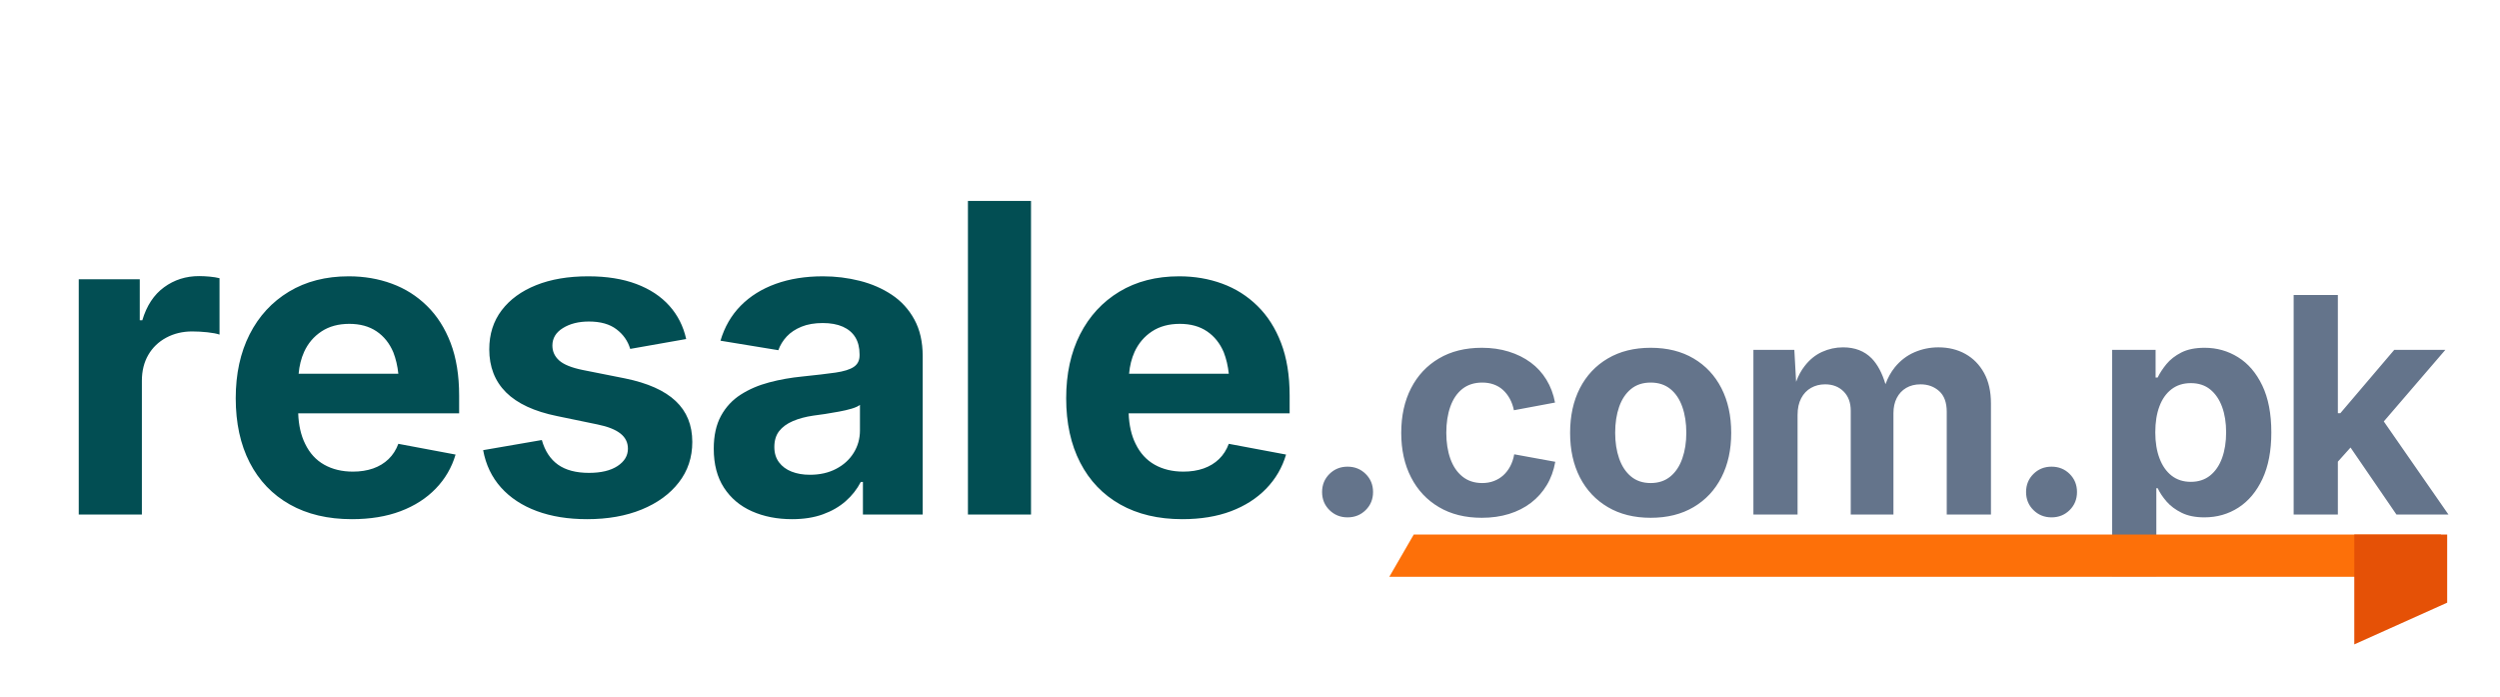
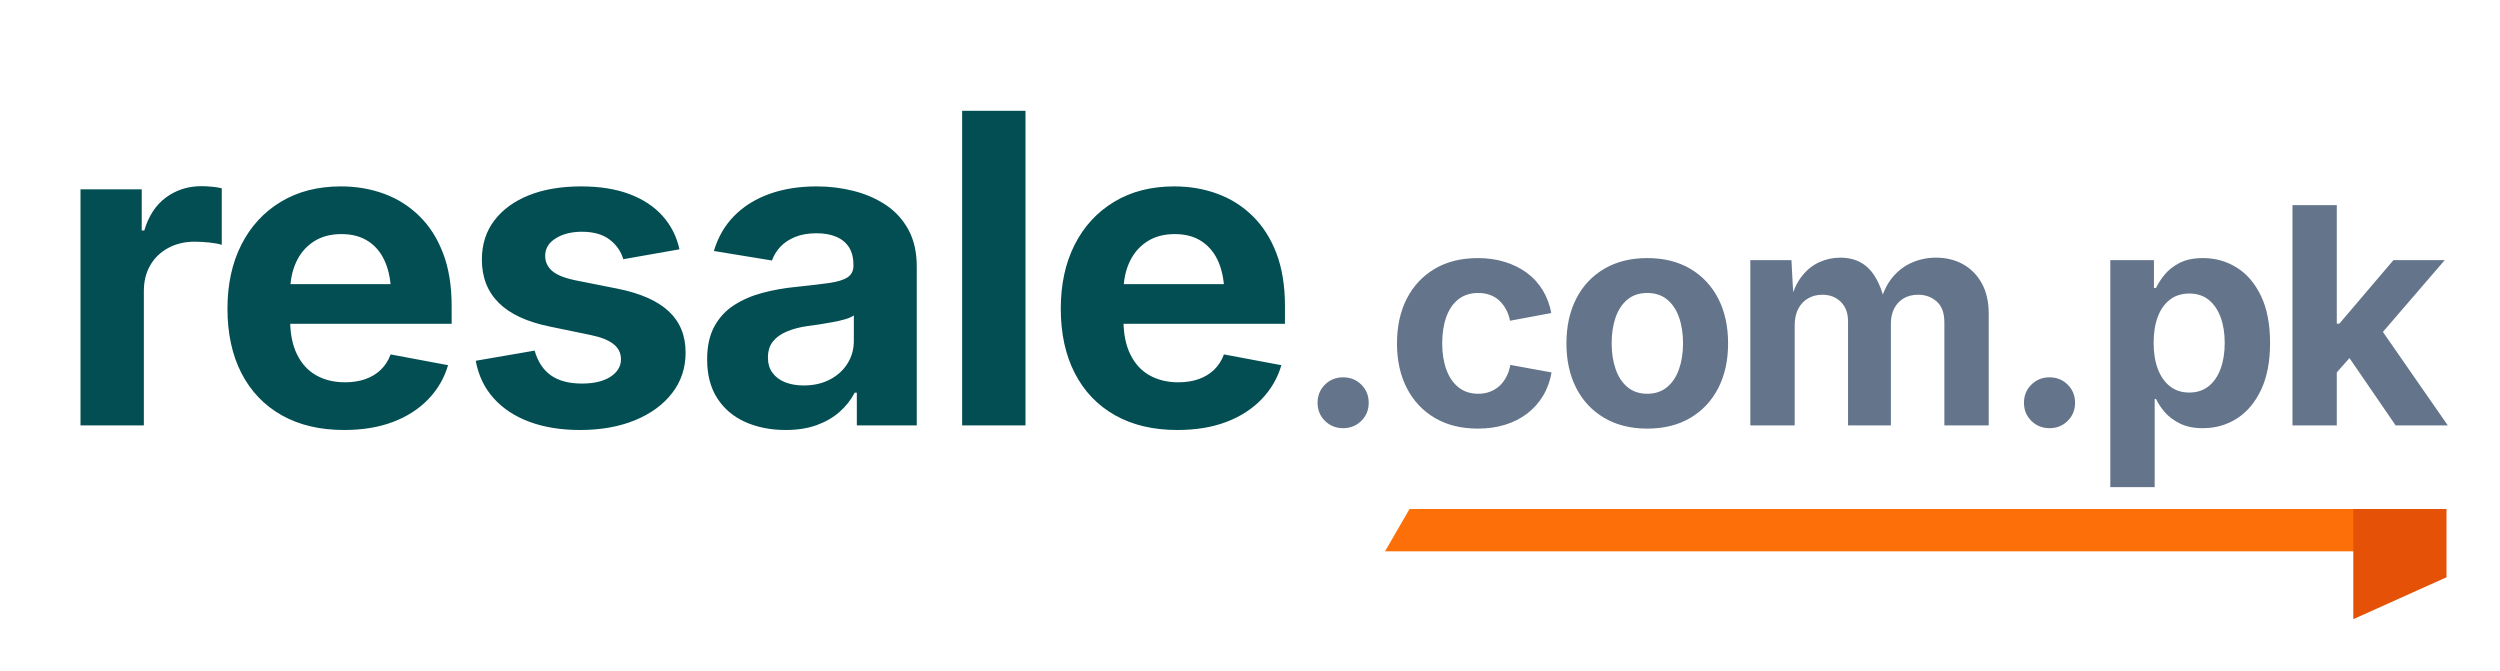
- <svg xmlns="http://www.w3.org/2000/svg" viewBox="-12.00 -119.37 579.91 161.49" width="1160" height="323" role="img" aria-labelledby="title">
-   <path fill="#024E53" d="M20.90 0L6.25 0L6.25-54.59L20.41-54.59L20.41-45.07L21-45.07Q22.51-50.15 26.05-52.73Q29.59-55.32 34.18-55.32Q35.30-55.32 36.62-55.20Q37.94-55.08 38.92-54.83L38.92-41.75Q37.94-42.09 36.08-42.29Q34.23-42.48 32.57-42.48Q29.25-42.48 26.56-41.04Q23.88-39.60 22.39-37.04Q20.90-34.47 20.90-31.05M69.63 1.07Q61.28 1.07 55.23-2.34Q49.17-5.76 45.92-12.06Q42.68-18.36 42.68-27Q42.68-35.45 45.90-41.80Q49.12-48.14 55.03-51.71Q60.94-55.27 68.90-55.27Q74.27-55.27 78.91-53.56Q83.55-51.86 87.06-48.41Q90.58-44.97 92.56-39.79Q94.53-34.62 94.53-27.59L94.53-23.49L57.18-23.49Q57.33-19.34 58.79-16.41Q60.35-13.18 63.21-11.57Q66.07-9.96 69.88-9.96Q72.46-9.96 74.56-10.69Q76.66-11.43 78.15-12.87Q79.64-14.31 80.42-16.41L93.70-13.92Q92.38-9.42 89.11-6.03Q85.84-2.64 80.93-0.78Q76.03 1.07 69.63 1.07M57.28-32.67L80.42-32.67Q80.13-35.40 79.25-37.65Q77.93-40.77 75.37-42.50Q72.80-44.24 69.04-44.24Q65.24-44.24 62.58-42.48Q59.91-40.72 58.55-37.74Q57.52-35.45 57.28-32.67M124.22 1.07Q117.63 1.07 112.55-0.81Q107.47-2.69 104.25-6.27Q101.03-9.86 100.10-14.94L113.72-17.29Q114.80-13.48 117.48-11.57Q120.17-9.67 124.66-9.67Q128.86-9.67 131.28-11.25Q133.70-12.84 133.70-15.28Q133.70-17.43 131.96-18.80Q130.23-20.17 126.66-20.90L117.24-22.85Q109.33-24.46 105.42-28.34Q101.52-32.23 101.52-38.33Q101.52-43.60 104.40-47.39Q107.28-51.17 112.41-53.22Q117.53-55.27 124.47-55.27Q130.91-55.27 135.65-53.49Q140.38-51.71 143.31-48.44Q146.24-45.17 147.22-40.72L134.23-38.43Q133.40-41.21 131.03-42.99Q128.67-44.78 124.66-44.78Q121.05-44.78 118.61-43.26Q116.17-41.75 116.17-39.21Q116.17-37.16 117.75-35.74Q119.34-34.33 123.20-33.54L133.01-31.59Q140.92-29.98 144.78-26.34Q148.64-22.71 148.64-16.85Q148.64-11.47 145.51-7.45Q142.39-3.42 136.89-1.17Q131.40 1.07 124.22 1.07M171.78 1.07Q166.61 1.07 162.48-0.76Q158.36-2.59 155.99-6.23Q153.62-9.86 153.62-15.28Q153.62-19.82 155.30-22.90Q156.99-25.98 159.89-27.83Q162.80-29.69 166.49-30.66Q170.17-31.64 174.22-32.03Q178.96-32.52 181.87-32.93Q184.77-33.35 186.11-34.25Q187.46-35.16 187.46-36.91L187.46-37.16Q187.46-39.50 186.48-41.11Q185.50-42.72 183.58-43.58Q181.65-44.43 178.91-44.43Q176.08-44.43 173.98-43.58Q171.88-42.72 170.56-41.31Q169.24-39.89 168.61-38.13L155.18-40.33Q156.60-45.12 159.87-48.44Q163.14-51.76 168-53.52Q172.86-55.27 178.96-55.27Q183.36-55.27 187.51-54.22Q191.66-53.17 194.95-50.98Q198.25-48.78 200.18-45.24Q202.11-41.70 202.11-36.77L202.11 0L188.24 0L188.24-7.57L187.75-7.57Q186.43-5.03 184.23-3.10Q182.04-1.17 178.94-0.05Q175.84 1.07 171.78 1.07M175.93-9.23Q179.40-9.23 182.01-10.60Q184.63-11.96 186.09-14.31Q187.55-16.65 187.55-19.53L187.55-25.44Q186.92-24.95 185.60-24.56Q184.28-24.17 182.67-23.88Q181.06-23.58 179.50-23.34Q177.94-23.10 176.71-22.95Q174.03-22.56 171.98-21.68Q169.93-20.80 168.80-19.36Q167.68-17.92 167.68-15.67Q167.68-13.57 168.76-12.13Q169.83-10.69 171.69-9.96Q173.54-9.23 175.93-9.23M212.61-72.75L227.25-72.75L227.25 0L212.61 0M262.36 1.07Q254.01 1.07 247.96-2.34Q241.90-5.76 238.66-12.06Q235.41-18.36 235.41-27Q235.41-35.45 238.63-41.80Q241.86-48.14 247.76-51.71Q253.67-55.27 261.63-55.27Q267-55.27 271.64-53.56Q276.28-51.86 279.79-48.41Q283.31-44.97 285.29-39.79Q287.27-34.62 287.27-27.59L287.27-23.49L249.91-23.49Q250.06-19.34 251.52-16.41Q253.09-13.18 255.94-11.57Q258.80-9.96 262.61-9.96Q265.20-9.96 267.29-10.69Q269.39-11.43 270.88-12.87Q272.37-14.31 273.15-16.41L286.44-13.92Q285.12-9.42 281.85-6.03Q278.57-2.64 273.67-0.78Q268.76 1.07 262.36 1.07M250.01-32.67L273.15-32.67Q272.86-35.40 271.98-37.65Q270.66-40.77 268.10-42.50Q265.54-44.24 261.78-44.24Q257.97-44.24 255.31-42.48Q252.65-40.72 251.28-37.74Q250.25-35.45 250.01-32.67" />
-   <path fill="#64748B" d="M300.71 0.65Q298.22 0.65 296.51-1.04Q294.80-2.73 294.80-5.23Q294.80-7.72 296.51-9.42Q298.22-11.11 300.71-11.11Q303.21-11.11 304.92-9.42Q306.63-7.72 306.63-5.23Q306.63-2.73 304.92-1.04Q303.21 0.65 300.71 0.65M331.87 0.75Q326.09 0.75 321.91-1.73Q317.72-4.20 315.45-8.63Q313.17-13.06 313.17-18.94Q313.17-24.88 315.45-29.31Q317.72-33.74 321.91-36.21Q326.09-38.69 331.87-38.69Q335.25-38.69 338.12-37.80Q341-36.91 343.22-35.27Q345.44-33.63 346.87-31.27Q348.31-28.92 348.86-25.98L339.32-24.20Q339.01-25.70 338.36-26.88Q337.71-28.06 336.79-28.90Q335.87-29.74 334.65-30.18Q333.44-30.62 331.97-30.62Q329.24-30.62 327.37-29.16Q325.51-27.69 324.57-25.05Q323.63-22.42 323.63-18.97Q323.63-15.59 324.57-12.95Q325.51-10.32 327.37-8.82Q329.24-7.31 331.97-7.31Q333.44-7.31 334.67-7.78Q335.90-8.24 336.86-9.11Q337.82-9.98 338.47-11.21Q339.12-12.44 339.39-13.98L348.92-12.24Q348.38-9.19 346.94-6.82Q345.51-4.44 343.29-2.73Q341.06-1.03 338.18-0.14Q335.29 0.75 331.87 0.75M371.06 0.75Q365.31 0.75 361.11-1.73Q356.91-4.20 354.63-8.63Q352.36-13.06 352.36-18.94Q352.36-24.88 354.63-29.31Q356.91-33.74 361.11-36.21Q365.31-38.69 371.06-38.69Q376.83-38.69 381.02-36.21Q385.21-33.74 387.48-29.31Q389.75-24.88 389.75-18.94Q389.75-13.06 387.48-8.63Q385.21-4.20 381.02-1.73Q376.83 0.75 371.06 0.75M371.06-7.31Q373.79-7.31 375.64-8.84Q377.48-10.36 378.40-13.01Q379.33-15.65 379.33-18.97Q379.33-22.35 378.40-24.99Q377.48-27.62 375.64-29.12Q373.79-30.62 371.06-30.62Q368.32-30.62 366.49-29.12Q364.66-27.62 363.74-24.99Q362.82-22.35 362.82-18.97Q362.82-15.65 363.74-13.01Q364.66-10.36 366.49-8.84Q368.32-7.31 371.06-7.31M405.15 0L394.90 0L394.90-38.21L404.40-38.21L404.81-30.80Q405.59-32.92 406.79-34.45Q408.50-36.67 410.82-37.73Q413.15-38.79 415.71-38.79Q419.85-38.79 422.38-36.20Q424.39-34.11 425.55-30.25Q426.38-32.50 427.71-34.15Q429.62-36.50 432.27-37.65Q434.92-38.79 437.83-38.79Q441.35-38.79 444.10-37.26Q446.85-35.72 448.44-32.83Q450.03-29.94 450.03-25.77L450.03 0L439.77 0L439.77-23.82Q439.77-27.07 438.01-28.64Q436.25-30.21 433.69-30.21Q431.78-30.21 430.36-29.38Q428.94-28.54 428.17-27.04Q427.40-25.53 427.40-23.52L427.40 0L417.49 0L417.49-24.10Q417.49-26.90 415.83-28.56Q414.17-30.21 411.54-30.21Q409.73-30.21 408.28-29.39Q406.82-28.57 405.99-26.98Q405.15-25.40 405.15-23.11M464.09 0.65Q461.60 0.65 459.89-1.04Q458.18-2.73 458.18-5.23Q458.18-7.72 459.89-9.42Q461.60-11.11 464.09-11.11Q466.59-11.11 468.30-9.42Q470-7.72 470-5.23Q470-2.73 468.30-1.04Q466.59 0.65 464.09 0.65M488.41 14.29L478.16 14.29L478.16-38.21L488.24-38.21L488.24-31.79L488.72-31.79Q489.44-33.29 490.75-34.90Q492.07-36.50 494.22-37.60Q496.37-38.69 499.62-38.69Q503.86-38.69 507.38-36.50Q510.90-34.32 513-29.94Q515.10-25.57 515.10-19.04Q515.10-12.68 513.05-8.29Q511-3.90 507.48-1.62Q503.96 0.65 499.55 0.65Q496.44 0.65 494.29-0.41Q492.14-1.47 490.79-3.02Q489.44-4.58 488.72-6.12L488.41-6.12L488.41 14.29M496.41-7.59Q499.07-7.59 500.90-9.06Q502.73-10.53 503.67-13.12Q504.61-15.72 504.61-19.07Q504.61-22.42 503.67-24.99Q502.73-27.55 500.92-29.02Q499.11-30.49 496.41-30.49Q493.78-30.49 491.93-29.07Q490.08-27.65 489.13-25.10Q488.17-22.56 488.17-19.07Q488.17-15.62 489.15-13.04Q490.12-10.46 491.96-9.02Q493.81-7.59 496.41-7.59M530.54 0L520.28 0L520.28-50.93L530.54-50.93L530.54-23.52L531.12-23.52L543.63-38.21L555.49-38.21L541.20-21.60L556.21 0L544.14 0L533.48-15.55L530.54-12.27" />
-   <polygon fill="#FD7009" points="316.07,4.64 554.51,4.64 548.84,14.44 310.40,14.44" />
-   <polygon fill="#E55106" points="534.35,4.64 555.91,4.64 555.91,20.44 534.35,30.12" />
+ <svg xmlns="http://www.w3.org/2000/svg" viewBox="-12.00 -98.38 577.47 155.19" width="1155" height="310" role="img" aria-labelledby="title">
+   <path fill="#024E53" d="M20.90 0L6.25 0L6.25-54.59L20.41-54.59L20.41-45.07L21-45.07Q22.51-50.15 26.05-52.73Q29.59-55.32 34.18-55.32Q35.30-55.32 36.62-55.20Q37.94-55.08 38.92-54.83L38.92-41.75Q37.94-42.09 36.08-42.29Q34.23-42.48 32.57-42.48Q29.25-42.48 26.56-41.04Q23.88-39.60 22.39-37.04Q20.90-34.47 20.90-31.05M67.19 1.07Q58.84 1.07 52.79-2.34Q46.73-5.76 43.48-12.06Q40.24-18.36 40.24-27Q40.24-35.45 43.46-41.80Q46.68-48.14 52.59-51.71Q58.50-55.27 66.46-55.27Q71.83-55.27 76.47-53.56Q81.11-51.86 84.62-48.41Q88.14-44.97 90.11-39.79Q92.09-34.62 92.09-27.59L92.09-23.49L46.24-23.49L46.24-32.67L84.91-32.67L78.08-30.22Q78.08-34.47 76.78-37.62Q75.49-40.77 72.93-42.50Q70.36-44.24 66.60-44.24Q62.79-44.24 60.13-42.48Q57.47-40.72 56.11-37.72Q54.74-34.72 54.74-30.86L54.74-24.37Q54.74-19.63 56.33-16.41Q57.91-13.18 60.77-11.57Q63.63-9.96 67.43-9.96Q70.02-9.96 72.12-10.69Q74.22-11.43 75.71-12.87Q77.20-14.31 77.98-16.41L91.26-13.92Q89.94-9.42 86.67-6.03Q83.40-2.64 78.49-0.78Q73.59 1.07 67.19 1.07M121.78 1.07Q115.19 1.07 110.11-0.81Q105.03-2.69 101.81-6.27Q98.59-9.86 97.66-14.94L111.28-17.29Q112.36-13.48 115.04-11.57Q117.73-9.67 122.22-9.67Q126.42-9.67 128.84-11.25Q131.25-12.84 131.25-15.28Q131.25-17.43 129.52-18.80Q127.79-20.17 124.22-20.90L114.80-22.85Q106.89-24.46 102.98-28.34Q99.08-32.23 99.08-38.33Q99.08-43.60 101.96-47.39Q104.84-51.17 109.96-53.22Q115.09-55.27 122.03-55.27Q128.47-55.27 133.21-53.49Q137.94-51.71 140.87-48.44Q143.80-45.17 144.78-40.72L131.79-38.43Q130.96-41.21 128.59-42.99Q126.22-44.78 122.22-44.78Q118.61-44.78 116.17-43.26Q113.72-41.75 113.72-39.21Q113.72-37.16 115.31-35.74Q116.90-34.33 120.76-33.54L130.57-31.59Q138.48-29.98 142.34-26.34Q146.20-22.71 146.20-16.85Q146.20-11.47 143.07-7.45Q139.95-3.42 134.45-1.17Q128.96 1.07 121.78 1.07M169.34 1.07Q164.17 1.07 160.04-0.76Q155.91-2.59 153.55-6.23Q151.18-9.86 151.18-15.28Q151.18-19.82 152.86-22.90Q154.55-25.98 157.45-27.83Q160.36-29.69 164.04-30.66Q167.73-31.64 171.78-32.03Q176.52-32.52 179.42-32.93Q182.33-33.35 183.67-34.25Q185.02-35.16 185.02-36.91L185.02-37.16Q185.02-39.50 184.04-41.11Q183.06-42.72 181.13-43.58Q179.21-44.43 176.47-44.43Q173.64-44.43 171.54-43.58Q169.44-42.72 168.12-41.31Q166.80-39.89 166.17-38.13L152.74-40.33Q154.16-45.12 157.43-48.44Q160.70-51.76 165.56-53.52Q170.42-55.27 176.52-55.27Q180.91-55.27 185.06-54.22Q189.21-53.17 192.51-50.98Q195.81-48.78 197.74-45.24Q199.66-41.70 199.66-36.77L199.66 0L185.80 0L185.80-7.57L185.31-7.57Q183.99-5.03 181.79-3.10Q179.60-1.17 176.50-0.05Q173.39 1.07 169.34 1.07M173.49-9.23Q176.96-9.23 179.57-10.60Q182.18-11.96 183.65-14.31Q185.11-16.65 185.11-19.53L185.11-25.44Q184.48-24.95 183.16-24.56Q181.84-24.17 180.23-23.88Q178.62-23.58 177.06-23.34Q175.49-23.10 174.27-22.95Q171.59-22.56 169.54-21.68Q167.49-20.80 166.36-19.36Q165.24-17.92 165.24-15.67Q165.24-13.57 166.31-12.13Q167.39-10.69 169.24-9.96Q171.10-9.23 173.49-9.23M210.16-72.75L224.81-72.75L224.81 0L210.16 0M259.92 1.07Q251.57 1.07 245.52-2.34Q239.46-5.76 236.22-12.06Q232.97-18.36 232.97-27Q232.97-35.45 236.19-41.80Q239.41-48.14 245.32-51.71Q251.23-55.27 259.19-55.27Q264.56-55.27 269.20-53.56Q273.84-51.86 277.35-48.41Q280.87-44.97 282.85-39.79Q284.82-34.62 284.82-27.59L284.82-23.49L238.97-23.49L238.97-32.67L277.65-32.67L270.81-30.22Q270.81-34.47 269.52-37.62Q268.22-40.77 265.66-42.50Q263.10-44.24 259.34-44.24Q255.53-44.24 252.87-42.48Q250.21-40.72 248.84-37.72Q247.47-34.72 247.47-30.86L247.47-24.37Q247.47-19.63 249.06-16.41Q250.64-13.18 253.50-11.57Q256.36-9.96 260.17-9.96Q262.75-9.96 264.85-10.69Q266.95-11.43 268.44-12.87Q269.93-14.31 270.71-16.41L283.99-13.92Q282.68-9.42 279.40-6.03Q276.13-2.64 271.23-0.78Q266.32 1.07 259.92 1.07" />
+   <path fill="#64748B" d="M298.27 0.65Q295.78 0.65 294.07-1.04Q292.36-2.73 292.36-5.23Q292.36-7.72 294.07-9.42Q295.78-11.11 298.27-11.11Q300.77-11.11 302.48-9.42Q304.19-7.72 304.19-5.23Q304.19-2.73 302.48-1.04Q300.77 0.65 298.27 0.65M329.43 0.75Q323.65 0.75 319.46-1.73Q315.28-4.20 313-8.63Q310.73-13.06 310.73-18.94Q310.73-24.88 313-29.31Q315.28-33.74 319.46-36.21Q323.65-38.69 329.43-38.69Q332.81-38.69 335.68-37.80Q338.55-36.91 340.78-35.27Q343-33.63 344.43-31.27Q345.87-28.92 346.42-25.98L336.88-24.20Q336.57-25.70 335.92-26.88Q335.27-28.06 334.35-28.90Q333.43-29.74 332.21-30.18Q331-30.62 329.53-30.62Q326.80-30.62 324.93-29.16Q323.07-27.69 322.13-25.05Q321.19-22.42 321.19-18.97Q321.19-15.59 322.13-12.95Q323.07-10.32 324.93-8.82Q326.80-7.31 329.53-7.31Q331-7.31 332.23-7.78Q333.46-8.24 334.42-9.11Q335.38-9.98 336.02-11.21Q336.67-12.44 336.95-13.98L346.48-12.24Q345.94-9.19 344.50-6.82Q343.07-4.44 340.84-2.73Q338.62-1.03 335.73-0.14Q332.85 0.75 329.43 0.75M368.61 0.75Q362.87 0.75 358.67-1.73Q354.46-4.20 352.19-8.63Q349.92-13.06 349.92-18.94Q349.92-24.88 352.19-29.31Q354.46-33.74 358.67-36.21Q362.87-38.69 368.61-38.69Q374.39-38.69 378.58-36.21Q382.76-33.74 385.04-29.31Q387.31-24.88 387.31-18.94Q387.31-13.06 385.04-8.63Q382.76-4.20 378.58-1.73Q374.39 0.75 368.61 0.75M368.61-7.31Q371.35-7.31 373.19-8.84Q375.04-10.36 375.96-13.01Q376.89-15.65 376.89-18.97Q376.89-22.35 375.96-24.99Q375.04-27.62 373.19-29.12Q371.35-30.62 368.61-30.62Q365.88-30.62 364.05-29.12Q362.22-27.62 361.30-24.99Q360.38-22.35 360.38-18.97Q360.38-15.65 361.30-13.01Q362.22-10.36 364.05-8.84Q365.88-7.31 368.61-7.31M402.71 0L392.45 0L392.45-38.21L401.96-38.21L402.47-28.71L401.72-28.71Q402.61-32.23 404.33-34.45Q406.06-36.67 408.38-37.73Q410.71-38.79 413.27-38.79Q417.41-38.79 419.93-36.18Q422.46-33.56 423.66-28.10L422.46-28.10Q423.32-31.75 425.25-34.13Q427.18-36.50 429.83-37.65Q432.48-38.79 435.38-38.79Q438.90-38.79 441.66-37.26Q444.41-35.72 446-32.83Q447.59-29.94 447.59-25.77L447.59 0L437.33 0L437.33-23.82Q437.33-27.07 435.57-28.64Q433.81-30.21 431.25-30.21Q429.33-30.21 427.92-29.38Q426.50-28.54 425.73-27.04Q424.96-25.53 424.96-23.52L424.96 0L415.05 0L415.05-24.10Q415.05-26.90 413.39-28.56Q411.73-30.21 409.10-30.21Q407.29-30.21 405.84-29.39Q404.38-28.57 403.55-26.98Q402.71-25.40 402.71-23.11M461.65 0.65Q459.16 0.65 457.45-1.04Q455.74-2.73 455.74-5.23Q455.74-7.72 457.45-9.42Q459.16-11.11 461.65-11.11Q464.15-11.11 465.85-9.42Q467.56-7.72 467.56-5.23Q467.56-2.73 465.85-1.04Q464.15 0.65 461.65 0.65M485.97 14.29L475.71 14.29L475.71-38.21L485.80-38.21L485.80-31.79L486.28-31.79Q486.99-33.29 488.31-34.90Q489.63-36.50 491.78-37.60Q493.93-38.69 497.18-38.69Q501.42-38.69 504.94-36.50Q508.46-34.32 510.56-29.94Q512.66-25.57 512.66-19.04Q512.66-12.68 510.61-8.29Q508.56-3.90 505.04-1.62Q501.52 0.65 497.11 0.65Q494 0.65 491.85-0.41Q489.69-1.47 488.34-3.02Q486.99-4.58 486.28-6.12L485.97-6.12L485.97 14.29M493.97-7.59Q496.63-7.59 498.46-9.06Q500.29-10.53 501.23-13.12Q502.17-15.72 502.17-19.07Q502.17-22.42 501.23-24.99Q500.29-27.55 498.48-29.02Q496.67-30.49 493.97-30.49Q491.33-30.49 489.49-29.07Q487.64-27.65 486.69-25.10Q485.73-22.56 485.73-19.07Q485.73-15.62 486.70-13.04Q487.68-10.46 489.52-9.02Q491.37-7.59 493.97-7.59M534.11-19.04L527.14-11.18L527.14-23.52L528.68-23.52L541.19-38.21L553.05-38.21L536.54-19.04L534.11-19.04M528.09 0L517.84 0L517.84-50.93L528.09-50.93L528.09 0M553.76 0L541.70 0L530.21-16.75L537.08-24.03" />
+   <polygon fill="#FD7009" points="313.63,19.34 552.07,19.34 546.40,29.14 307.96,29.14" />
+   <polygon fill="#E55106" points="531.91,19.34 553.47,19.34 553.47,35.13 531.91,44.82" />
</svg>
